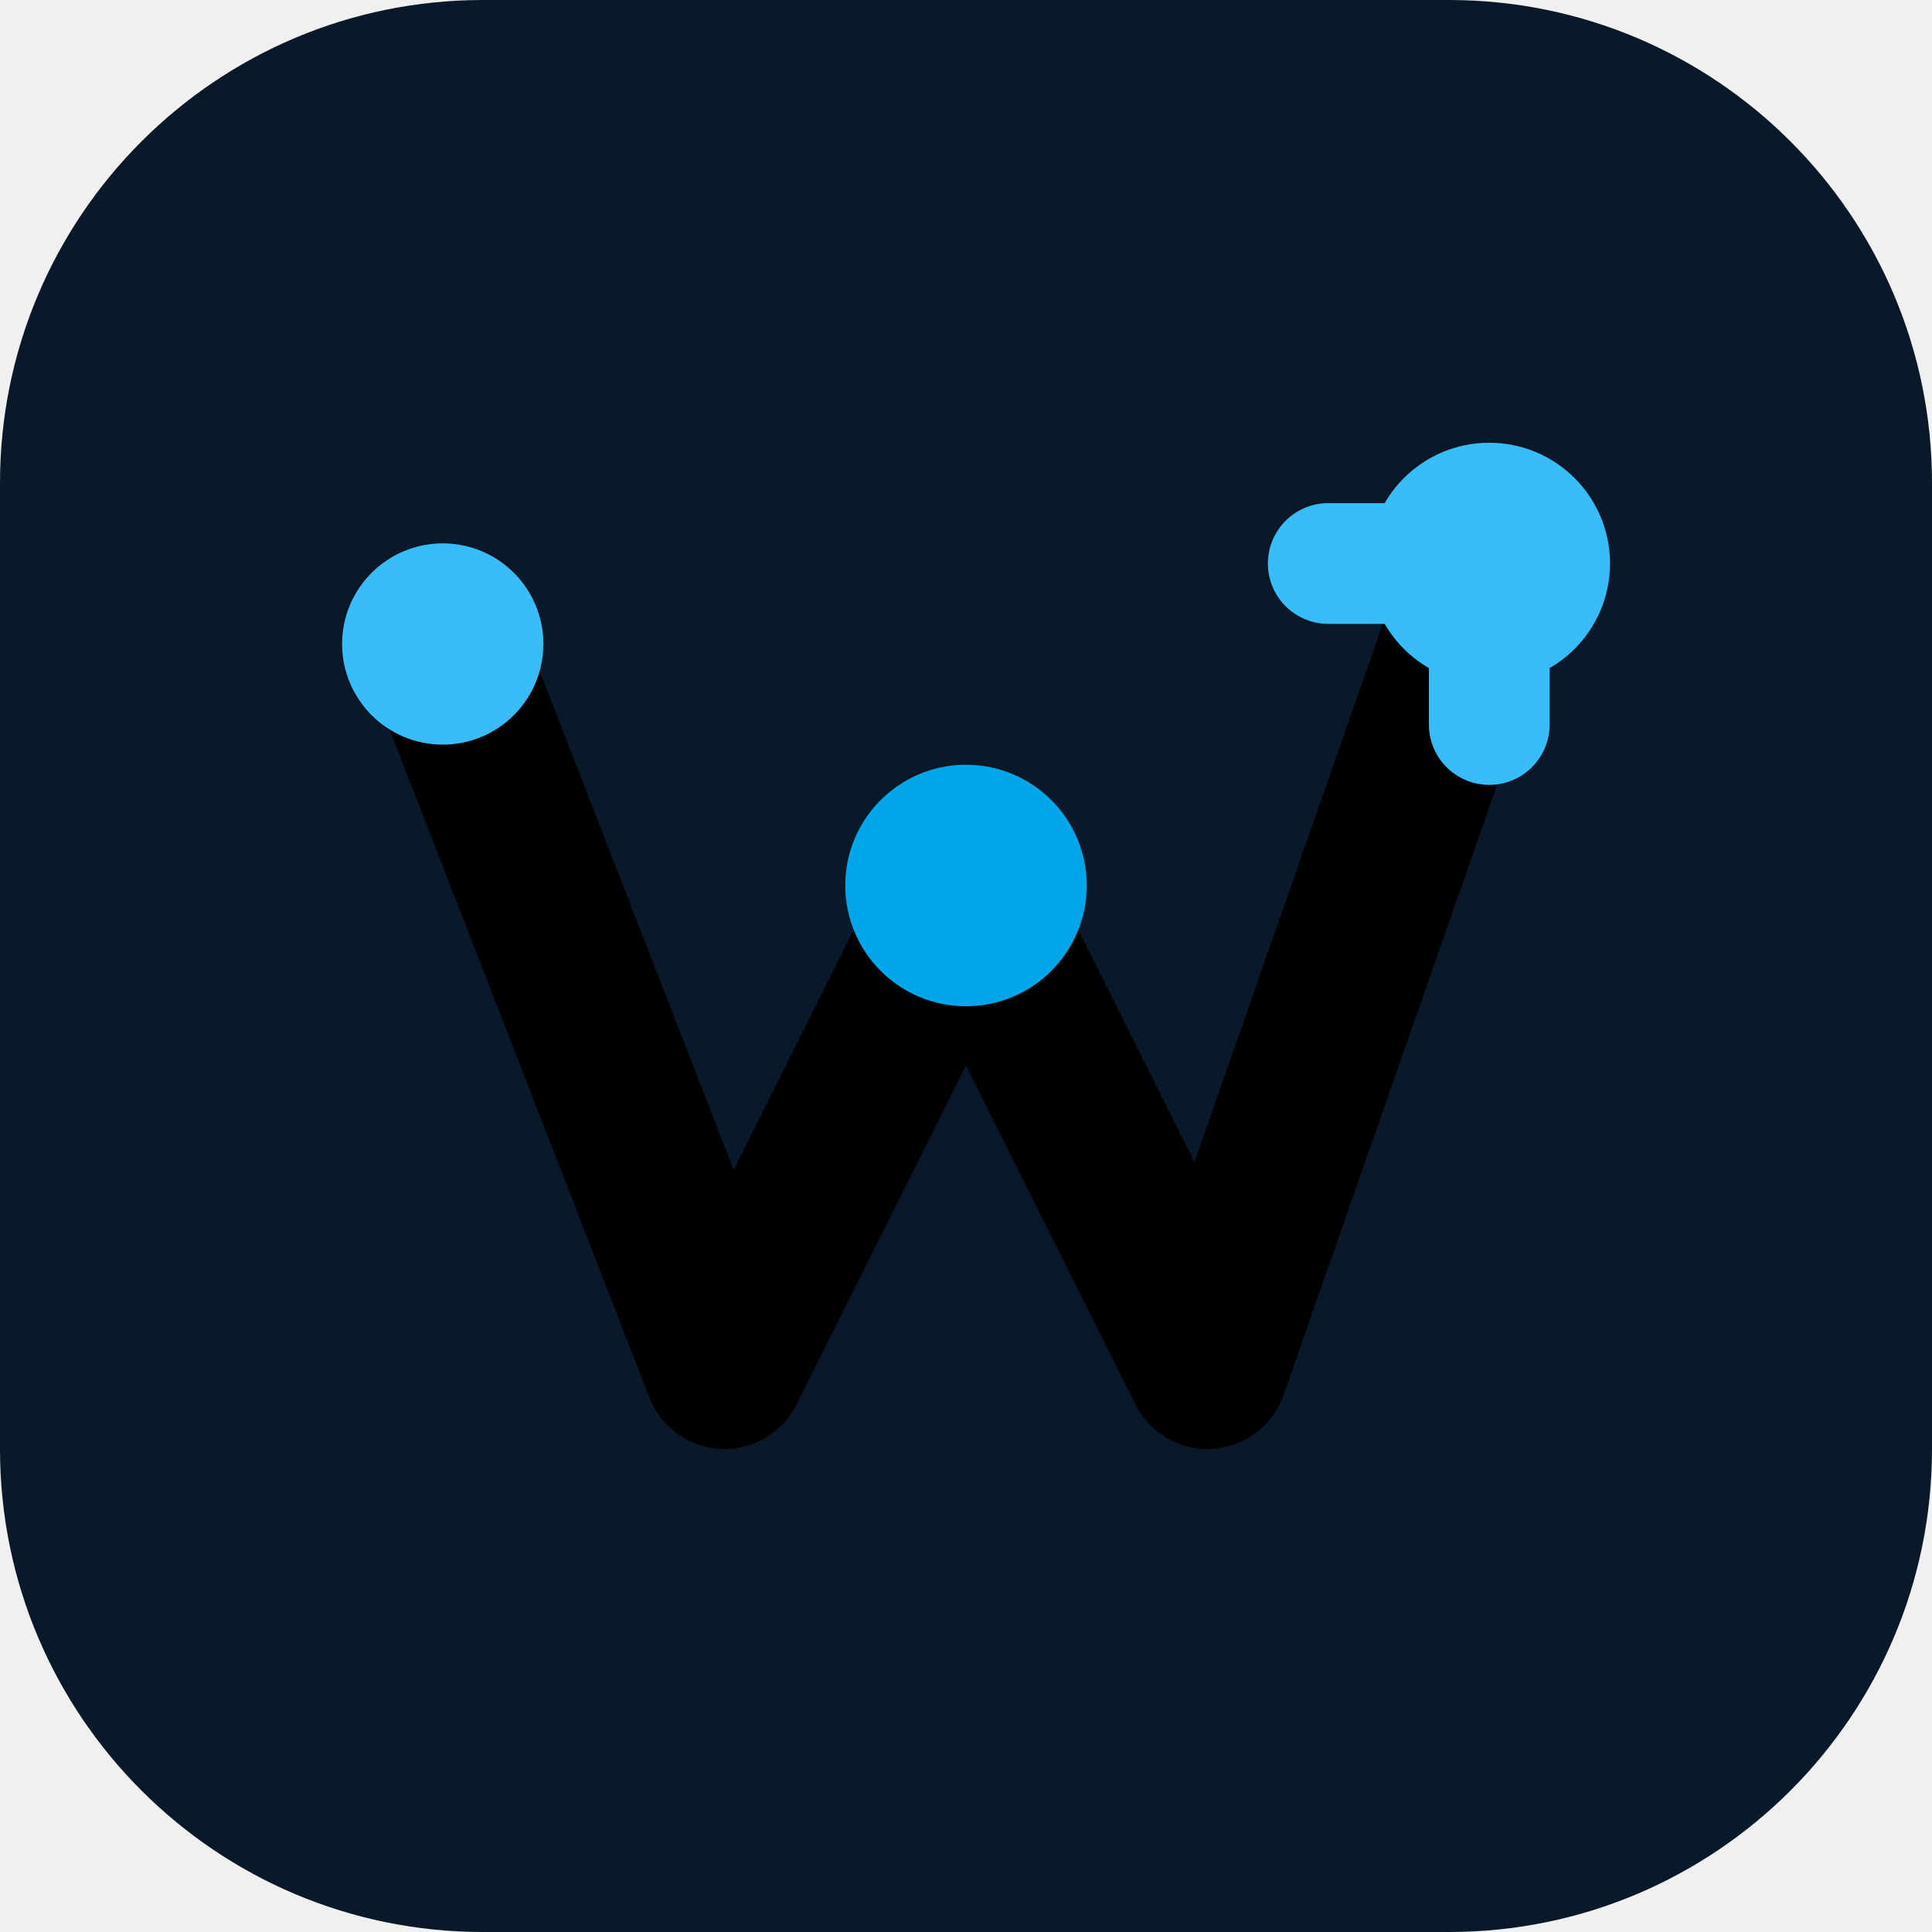
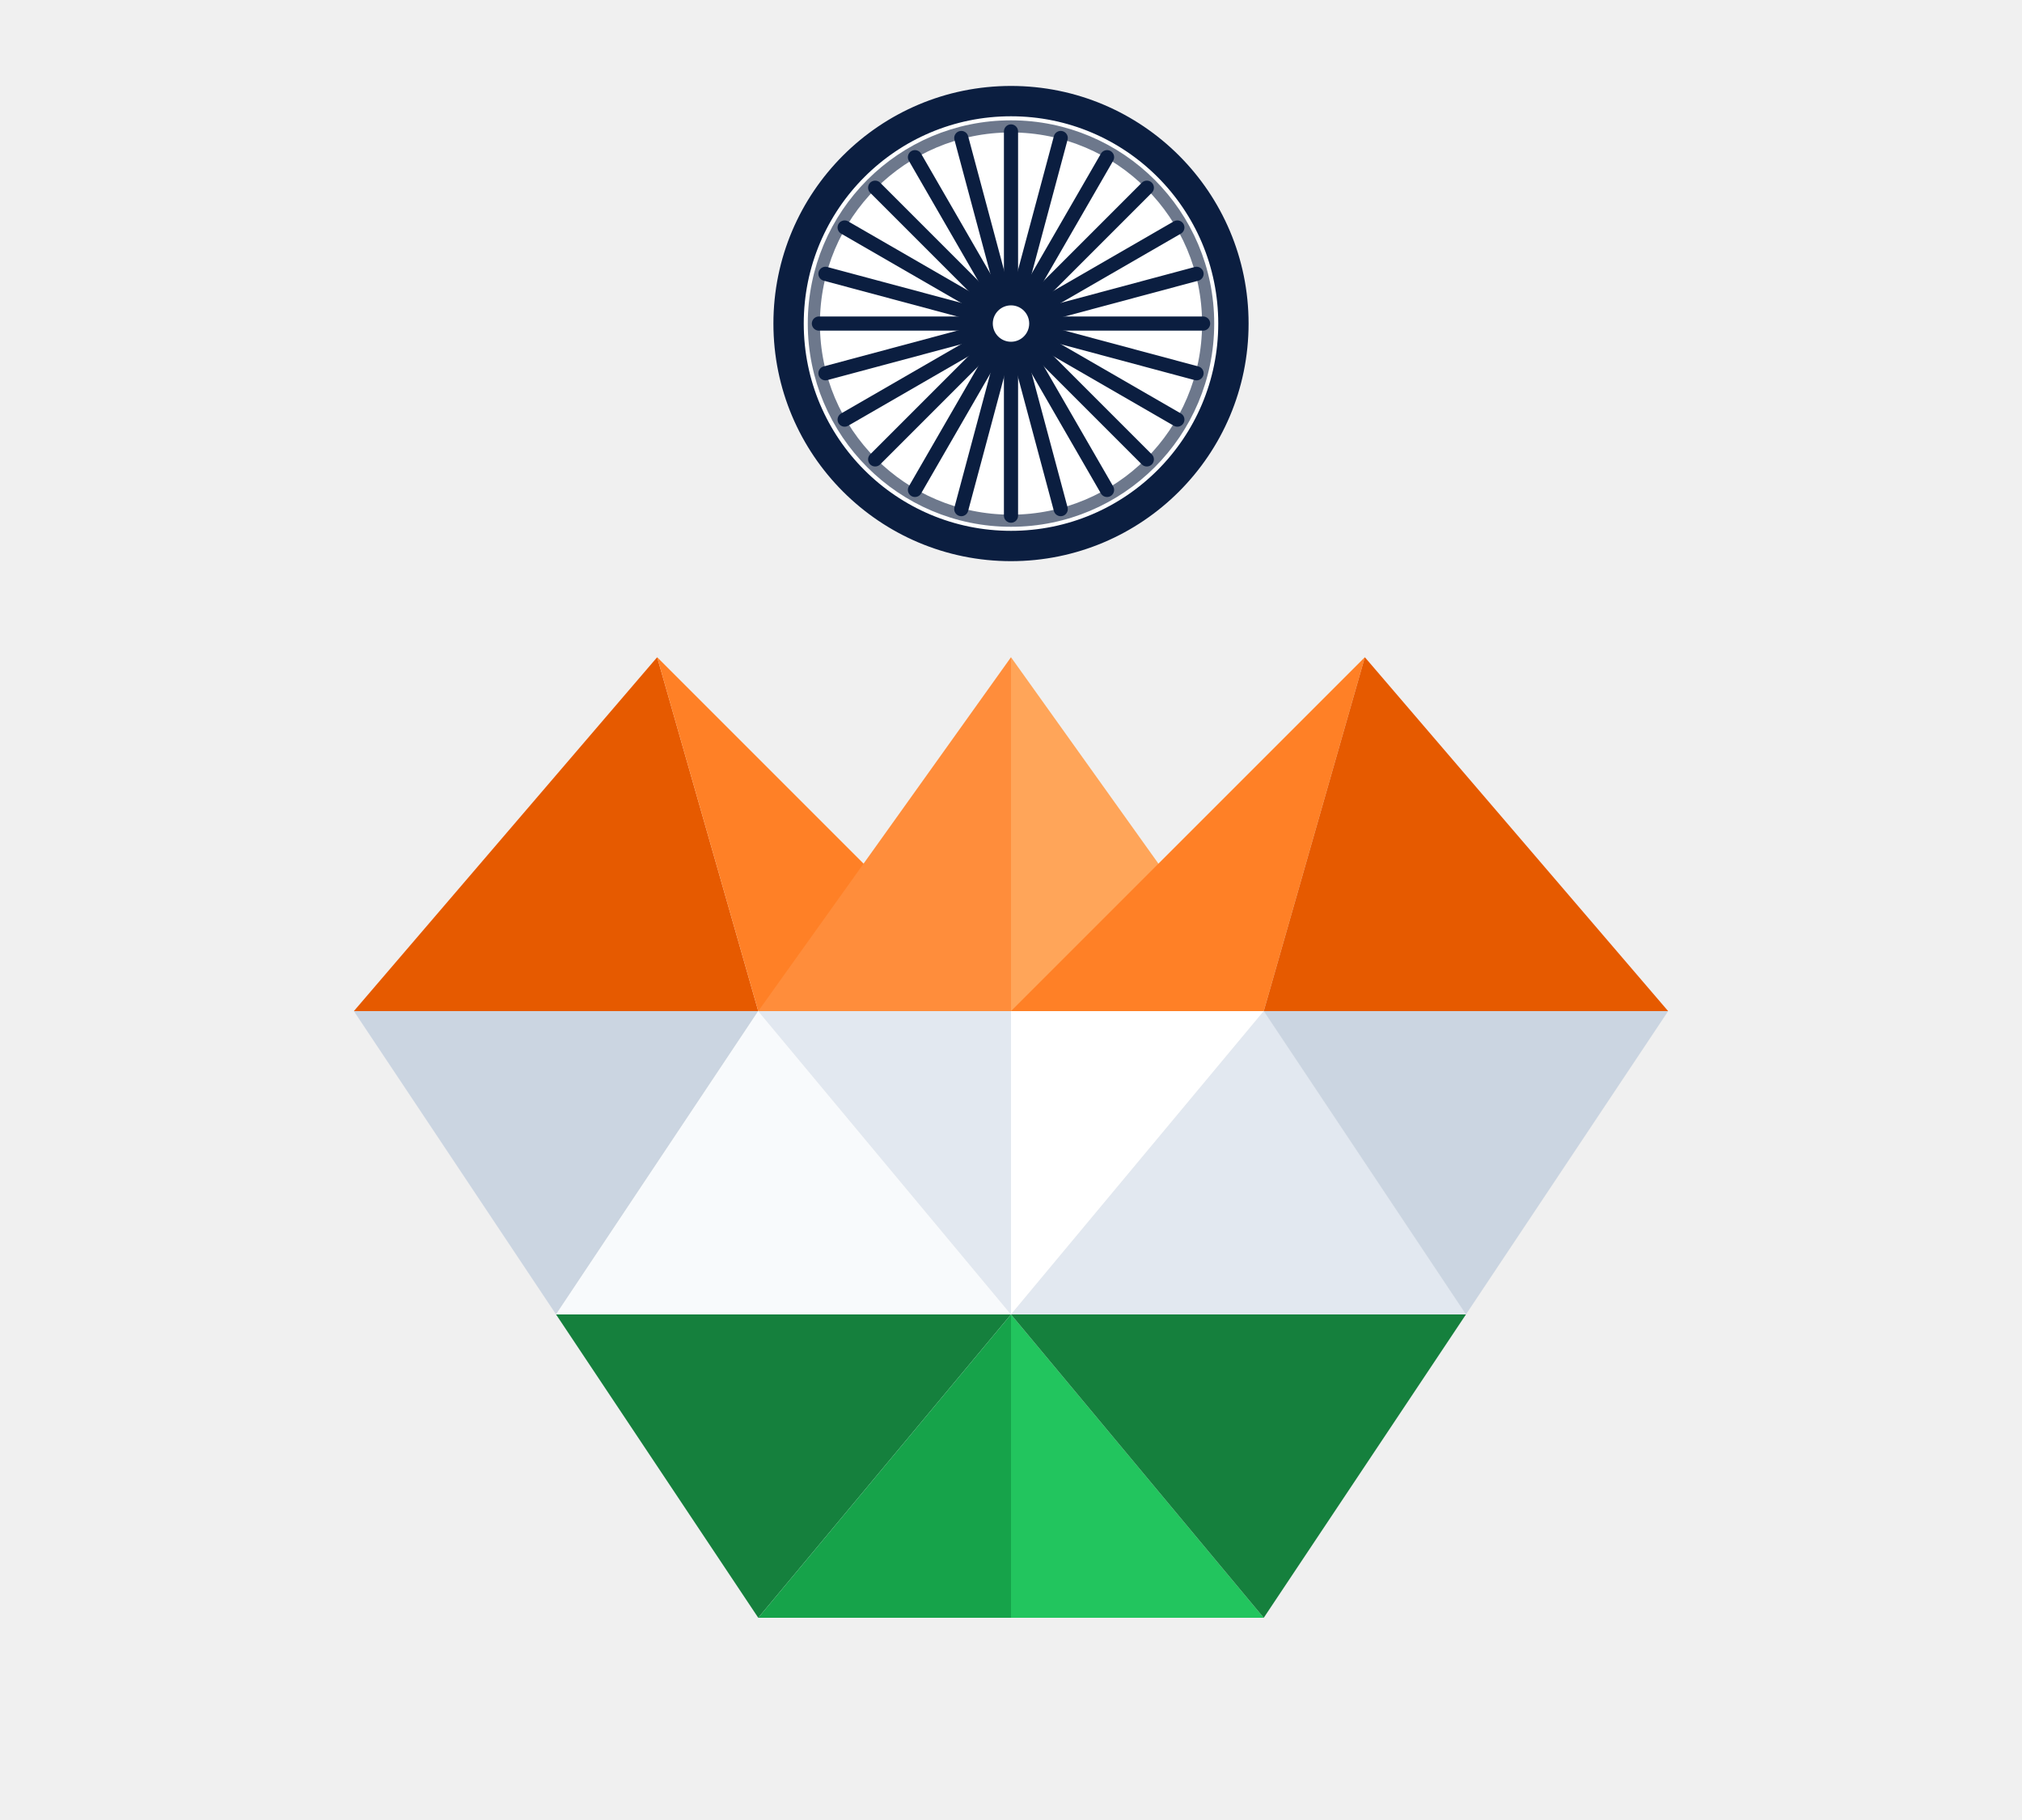
- <svg xmlns="http://www.w3.org/2000/svg" viewBox="0 0 48 48" fill="none">
-   <defs>
-     <linearGradient id="faviconGrad" x1="0" y1="0" x2="48" y2="48" gradientUnits="userSpaceOnUse">
-       <stop offset="0%" stopColor="#00A6E8" />
-       <stop offset="100%" stopColor="#0A192A" />
-     </linearGradient>
-     <linearGradient id="lineGrad" x1="0" y1="0" x2="48" y2="48" gradientUnits="userSpaceOnUse">
-       <stop offset="0%" stopColor="#38BDF8" />
-       <stop offset="100%" stopColor="#00A6E8" />
-     </linearGradient>
-   </defs>
-   <rect width="48" height="48" rx="12" fill="#0A192A" />
-   <path d="M11 16L18 34L24 22L30 34L37 14" stroke="url(#lineGrad)" stroke-width="4" stroke-linecap="round" stroke-linejoin="round" />
-   <path d="M33 14H37V18" stroke="#38BDF8" stroke-width="3" stroke-linecap="round" stroke-linejoin="round" />
-   <circle cx="24" cy="22" r="3" fill="#00A6E8" />
-   <circle cx="11" cy="16" r="2.5" fill="#38BDF8" />
-   <circle cx="37" cy="14" r="3" fill="#38BDF8" />
+ <svg xmlns="http://www.w3.org/2000/svg" viewBox="0 0 200 180" fill="none">
+   <g transform="translate(100, 32)">
+     <circle cx="0" cy="0" r="22" stroke="#0B1E40" stroke-width="3" fill="#FFFFFF" />
+     <circle cx="0" cy="0" r="19.5" stroke="#0B1E40" stroke-width="1.2" fill="none" opacity="0.6" />
+     <line x1="0" y1="0" x2="0" y2="-19" stroke="#0B1E40" stroke-width="1.4" stroke-linecap="round" />
+     <line x1="0" y1="0" x2="0" y2="-19" stroke="#0B1E40" stroke-width="1.4" stroke-linecap="round" transform="rotate(15)" />
+     <line x1="0" y1="0" x2="0" y2="-19" stroke="#0B1E40" stroke-width="1.4" stroke-linecap="round" transform="rotate(30)" />
+     <line x1="0" y1="0" x2="0" y2="-19" stroke="#0B1E40" stroke-width="1.4" stroke-linecap="round" transform="rotate(45)" />
+     <line x1="0" y1="0" x2="0" y2="-19" stroke="#0B1E40" stroke-width="1.4" stroke-linecap="round" transform="rotate(60)" />
+     <line x1="0" y1="0" x2="0" y2="-19" stroke="#0B1E40" stroke-width="1.4" stroke-linecap="round" transform="rotate(75)" />
+     <line x1="0" y1="0" x2="0" y2="-19" stroke="#0B1E40" stroke-width="1.4" stroke-linecap="round" transform="rotate(90)" />
+     <line x1="0" y1="0" x2="0" y2="-19" stroke="#0B1E40" stroke-width="1.4" stroke-linecap="round" transform="rotate(105)" />
+     <line x1="0" y1="0" x2="0" y2="-19" stroke="#0B1E40" stroke-width="1.4" stroke-linecap="round" transform="rotate(120)" />
+     <line x1="0" y1="0" x2="0" y2="-19" stroke="#0B1E40" stroke-width="1.4" stroke-linecap="round" transform="rotate(135)" />
+     <line x1="0" y1="0" x2="0" y2="-19" stroke="#0B1E40" stroke-width="1.4" stroke-linecap="round" transform="rotate(150)" />
+     <line x1="0" y1="0" x2="0" y2="-19" stroke="#0B1E40" stroke-width="1.4" stroke-linecap="round" transform="rotate(165)" />
+     <line x1="0" y1="0" x2="0" y2="-19" stroke="#0B1E40" stroke-width="1.4" stroke-linecap="round" transform="rotate(180)" />
+     <line x1="0" y1="0" x2="0" y2="-19" stroke="#0B1E40" stroke-width="1.4" stroke-linecap="round" transform="rotate(195)" />
+     <line x1="0" y1="0" x2="0" y2="-19" stroke="#0B1E40" stroke-width="1.4" stroke-linecap="round" transform="rotate(210)" />
+     <line x1="0" y1="0" x2="0" y2="-19" stroke="#0B1E40" stroke-width="1.4" stroke-linecap="round" transform="rotate(225)" />
+     <line x1="0" y1="0" x2="0" y2="-19" stroke="#0B1E40" stroke-width="1.4" stroke-linecap="round" transform="rotate(240)" />
+     <line x1="0" y1="0" x2="0" y2="-19" stroke="#0B1E40" stroke-width="1.4" stroke-linecap="round" transform="rotate(255)" />
+     <line x1="0" y1="0" x2="0" y2="-19" stroke="#0B1E40" stroke-width="1.4" stroke-linecap="round" transform="rotate(270)" />
+     <line x1="0" y1="0" x2="0" y2="-19" stroke="#0B1E40" stroke-width="1.4" stroke-linecap="round" transform="rotate(285)" />
+     <line x1="0" y1="0" x2="0" y2="-19" stroke="#0B1E40" stroke-width="1.4" stroke-linecap="round" transform="rotate(300)" />
+     <line x1="0" y1="0" x2="0" y2="-19" stroke="#0B1E40" stroke-width="1.4" stroke-linecap="round" transform="rotate(315)" />
+     <line x1="0" y1="0" x2="0" y2="-19" stroke="#0B1E40" stroke-width="1.4" stroke-linecap="round" transform="rotate(330)" />
+     <line x1="0" y1="0" x2="0" y2="-19" stroke="#0B1E40" stroke-width="1.4" stroke-linecap="round" transform="rotate(345)" />
+     <circle cx="0" cy="0" r="4" fill="#0B1E40" />
+     <circle cx="0" cy="0" r="1.8" fill="#FFFFFF" />
+   </g>
+   <polygon points="35,100 65,65 75,100" fill="#E65A00" />
+   <polygon points="65,65 100,100 75,100" fill="#FF8026" />
+   <polygon points="75,100 100,65 100,100" fill="#FF8D3B" />
+   <polygon points="100,65 125,100 100,100" fill="#FFA559" />
+   <polygon points="100,100 135,65 125,100" fill="#FF8026" />
+   <polygon points="135,65 165,100 125,100" fill="#E65A00" />
+   <polygon points="35,100 55,130 75,100" fill="#CBD5E1" />
+   <polygon points="55,130 100,130 75,100" fill="#F8FAFC" />
+   <polygon points="75,100 100,100 100,130" fill="#E2E8F0" />
+   <polygon points="100,100 125,100 100,130" fill="#FFFFFF" />
+   <polygon points="100,130 125,100 145,130" fill="#E2E8F0" />
+   <polygon points="125,100 165,100 145,130" fill="#CBD5E1" />
+   <polygon points="55,130 75,160 100,130" fill="#15803D" />
+   <polygon points="75,160 100,160 100,130" fill="#16A34A" />
+   <polygon points="100,130 100,160 125,160" fill="#22C55E" />
+   <polygon points="100,130 125,160 145,130" fill="#15803D" />
</svg>
